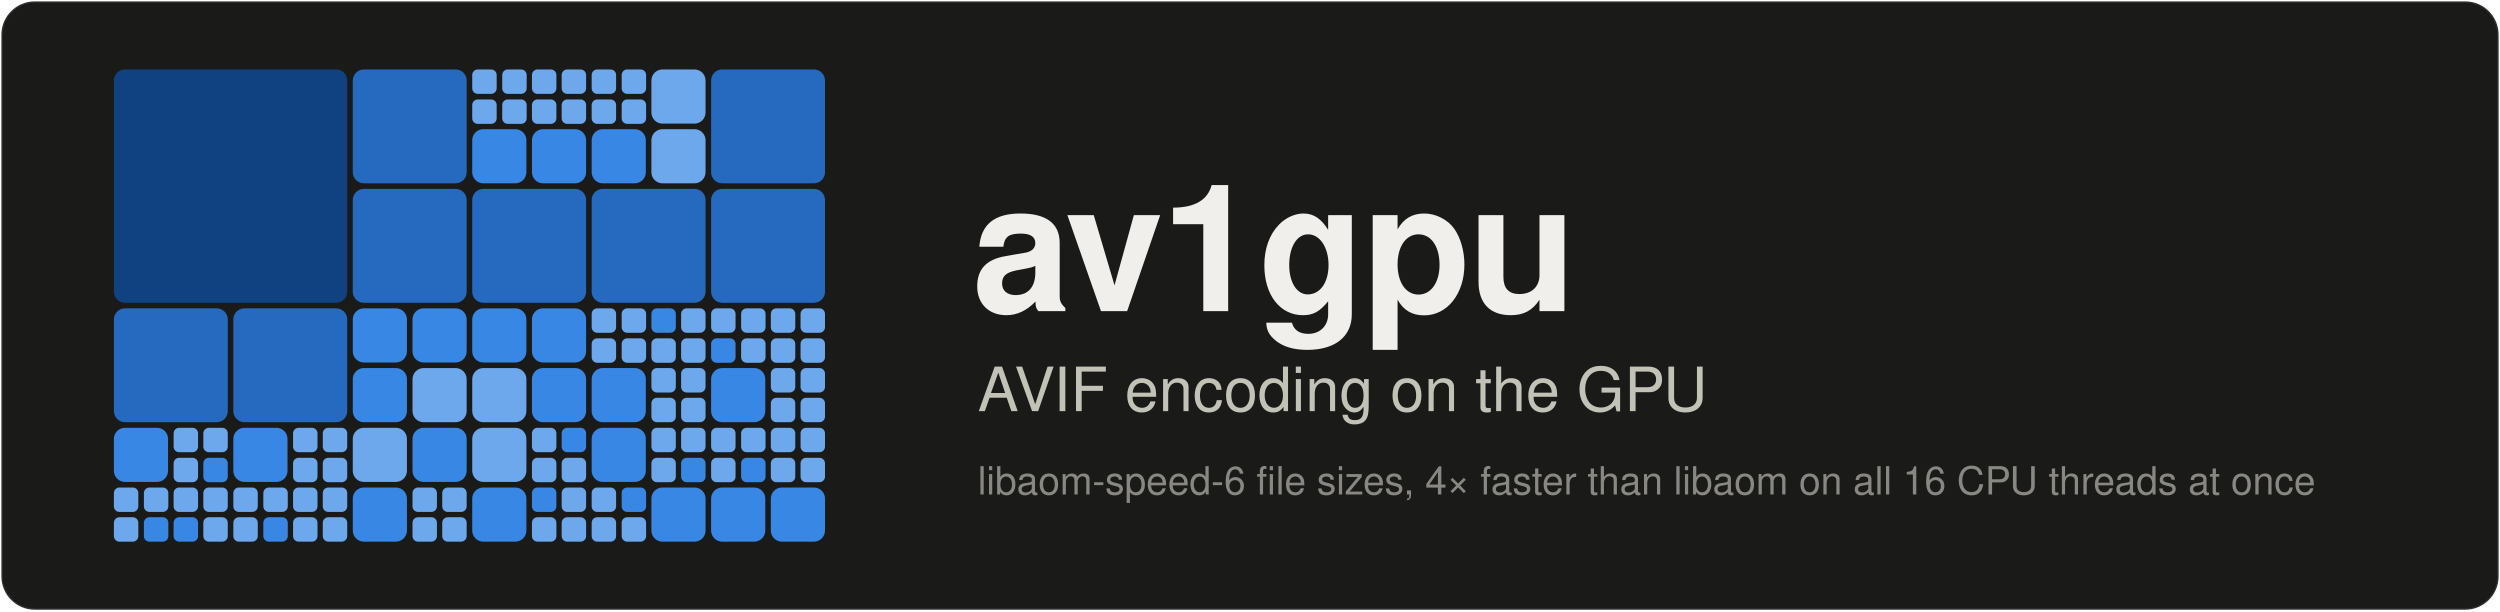
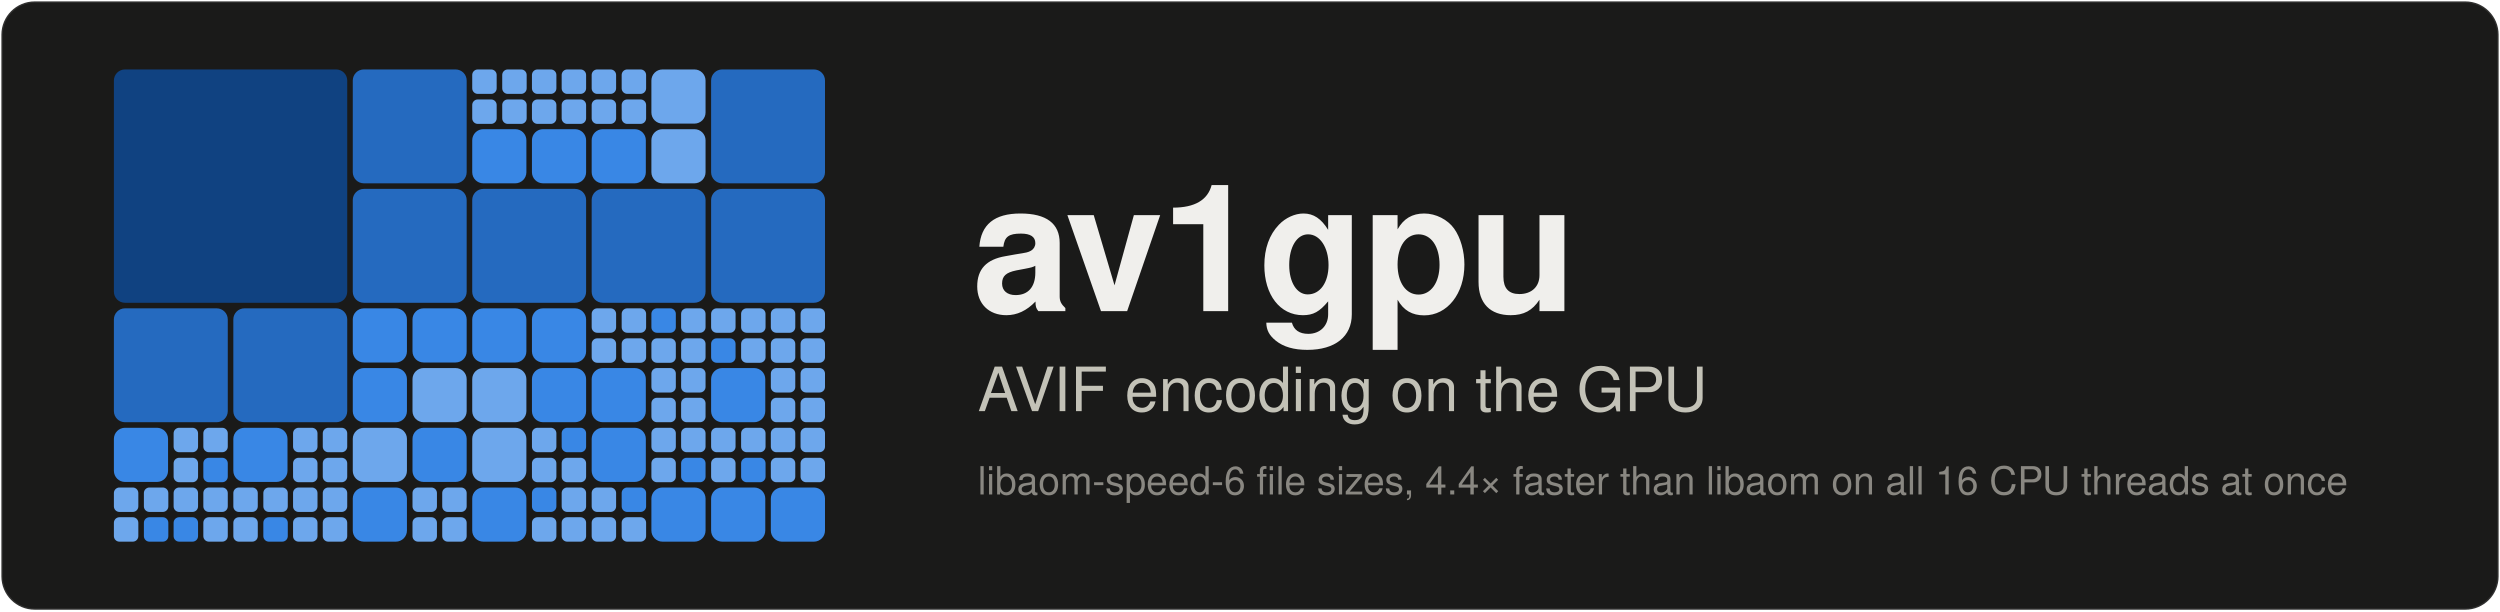
<svg xmlns="http://www.w3.org/2000/svg" width="900" height="220" viewBox="0 0 900 220" font-family="system-ui,-apple-system,'Segoe UI',Helvetica,Arial,sans-serif" role="img" aria-label="av1gpu: AVIF encoding on the GPU">
  <rect x="0.5" y="0.5" width="899" height="219" rx="12" fill="#1a1a19" stroke="rgba(255,255,255,0.10)" />
  <rect x="41.0" y="25.0" width="84.0" height="84.0" rx="4" fill="#104281" />
  <rect x="41.0" y="111.0" width="41.0" height="41.0" rx="4" fill="#256abf" />
  <rect x="84.0" y="111.0" width="41.0" height="41.0" rx="4" fill="#256abf" />
  <rect x="41.0" y="154.0" width="19.5" height="19.5" rx="4" fill="#3987e5" />
  <rect x="62.5" y="154.0" width="8.8" height="8.8" rx="2" fill="#6da7ec" />
  <rect x="73.2" y="154.0" width="8.8" height="8.8" rx="2" fill="#6da7ec" />
  <rect x="62.5" y="164.8" width="8.8" height="8.8" rx="2" fill="#6da7ec" />
  <rect x="73.2" y="164.8" width="8.8" height="8.8" rx="2" fill="#3987e5" />
  <rect x="41.0" y="175.5" width="8.8" height="8.8" rx="2" fill="#6da7ec" />
  <rect x="51.8" y="175.5" width="8.8" height="8.8" rx="2" fill="#6da7ec" />
  <rect x="41.0" y="186.2" width="8.8" height="8.8" rx="2" fill="#6da7ec" />
  <rect x="51.8" y="186.2" width="8.8" height="8.8" rx="2" fill="#3987e5" />
  <rect x="62.5" y="175.5" width="8.8" height="8.8" rx="2" fill="#6da7ec" />
  <rect x="73.2" y="175.5" width="8.8" height="8.8" rx="2" fill="#6da7ec" />
  <rect x="62.5" y="186.2" width="8.8" height="8.8" rx="2" fill="#3987e5" />
  <rect x="73.2" y="186.2" width="8.8" height="8.8" rx="2" fill="#6da7ec" />
  <rect x="84.0" y="154.0" width="19.5" height="19.5" rx="4" fill="#3987e5" />
  <rect x="105.5" y="154.0" width="8.8" height="8.8" rx="2" fill="#6da7ec" />
  <rect x="116.2" y="154.0" width="8.8" height="8.8" rx="2" fill="#6da7ec" />
  <rect x="105.5" y="164.8" width="8.8" height="8.8" rx="2" fill="#6da7ec" />
  <rect x="116.2" y="164.8" width="8.8" height="8.8" rx="2" fill="#6da7ec" />
  <rect x="84.0" y="175.5" width="8.8" height="8.8" rx="2" fill="#6da7ec" />
  <rect x="94.8" y="175.5" width="8.8" height="8.8" rx="2" fill="#6da7ec" />
  <rect x="84.0" y="186.2" width="8.8" height="8.8" rx="2" fill="#6da7ec" />
  <rect x="94.8" y="186.2" width="8.8" height="8.8" rx="2" fill="#3987e5" />
  <rect x="105.5" y="175.5" width="8.8" height="8.8" rx="2" fill="#6da7ec" />
  <rect x="116.2" y="175.5" width="8.8" height="8.8" rx="2" fill="#6da7ec" />
  <rect x="105.5" y="186.2" width="8.8" height="8.8" rx="2" fill="#6da7ec" />
  <rect x="116.2" y="186.2" width="8.8" height="8.8" rx="2" fill="#6da7ec" />
  <rect x="127.0" y="25.0" width="41.0" height="41.0" rx="4" fill="#256abf" />
  <rect x="170.0" y="25.0" width="8.8" height="8.8" rx="2" fill="#6da7ec" />
  <rect x="180.8" y="25.0" width="8.8" height="8.8" rx="2" fill="#6da7ec" />
  <rect x="170.0" y="35.8" width="8.8" height="8.8" rx="2" fill="#6da7ec" />
  <rect x="180.8" y="35.8" width="8.8" height="8.8" rx="2" fill="#6da7ec" />
  <rect x="191.5" y="25.0" width="8.8" height="8.8" rx="2" fill="#6da7ec" />
  <rect x="202.2" y="25.0" width="8.8" height="8.8" rx="2" fill="#6da7ec" />
  <rect x="191.5" y="35.8" width="8.8" height="8.8" rx="2" fill="#6da7ec" />
  <rect x="202.2" y="35.8" width="8.8" height="8.8" rx="2" fill="#6da7ec" />
  <rect x="170.0" y="46.5" width="19.5" height="19.5" rx="4" fill="#3987e5" />
  <rect x="191.5" y="46.5" width="19.5" height="19.5" rx="4" fill="#3987e5" />
  <rect x="127.0" y="68.0" width="41.0" height="41.0" rx="4" fill="#256abf" />
  <rect x="170.0" y="68.0" width="41.0" height="41.0" rx="4" fill="#256abf" />
  <rect x="127.0" y="111.0" width="19.5" height="19.5" rx="4" fill="#3987e5" />
  <rect x="148.5" y="111.0" width="19.5" height="19.5" rx="4" fill="#3987e5" />
  <rect x="127.0" y="132.5" width="19.5" height="19.5" rx="4" fill="#3987e5" />
  <rect x="148.5" y="132.5" width="19.5" height="19.5" rx="4" fill="#6da7ec" />
  <rect x="170.0" y="111.0" width="19.5" height="19.5" rx="4" fill="#3987e5" />
  <rect x="191.5" y="111.0" width="19.5" height="19.5" rx="4" fill="#3987e5" />
  <rect x="170.0" y="132.5" width="19.5" height="19.5" rx="4" fill="#6da7ec" />
  <rect x="191.5" y="132.5" width="19.5" height="19.5" rx="4" fill="#3987e5" />
  <rect x="127.0" y="154.0" width="19.5" height="19.5" rx="4" fill="#6da7ec" />
  <rect x="148.5" y="154.0" width="19.5" height="19.5" rx="4" fill="#3987e5" />
  <rect x="127.0" y="175.5" width="19.5" height="19.5" rx="4" fill="#3987e5" />
  <rect x="148.5" y="175.5" width="8.8" height="8.8" rx="2" fill="#6da7ec" />
  <rect x="159.2" y="175.5" width="8.8" height="8.8" rx="2" fill="#6da7ec" />
  <rect x="148.5" y="186.2" width="8.8" height="8.8" rx="2" fill="#6da7ec" />
  <rect x="159.2" y="186.2" width="8.8" height="8.8" rx="2" fill="#6da7ec" />
  <rect x="170.0" y="154.0" width="19.5" height="19.5" rx="4" fill="#6da7ec" />
  <rect x="191.5" y="154.0" width="8.8" height="8.8" rx="2" fill="#6da7ec" />
  <rect x="202.2" y="154.0" width="8.8" height="8.8" rx="2" fill="#3987e5" />
  <rect x="191.5" y="164.8" width="8.8" height="8.8" rx="2" fill="#6da7ec" />
  <rect x="202.2" y="164.8" width="8.8" height="8.8" rx="2" fill="#6da7ec" />
  <rect x="170.0" y="175.5" width="19.5" height="19.5" rx="4" fill="#3987e5" />
  <rect x="191.5" y="175.5" width="8.8" height="8.8" rx="2" fill="#3987e5" />
  <rect x="202.2" y="175.5" width="8.8" height="8.8" rx="2" fill="#6da7ec" />
  <rect x="191.5" y="186.2" width="8.8" height="8.8" rx="2" fill="#6da7ec" />
  <rect x="202.2" y="186.2" width="8.8" height="8.8" rx="2" fill="#6da7ec" />
  <rect x="213.0" y="25.0" width="8.8" height="8.8" rx="2" fill="#6da7ec" />
  <rect x="223.8" y="25.0" width="8.8" height="8.8" rx="2" fill="#6da7ec" />
  <rect x="213.0" y="35.8" width="8.8" height="8.8" rx="2" fill="#6da7ec" />
  <rect x="223.8" y="35.8" width="8.8" height="8.8" rx="2" fill="#6da7ec" />
  <rect x="234.5" y="25.0" width="19.5" height="19.5" rx="4" fill="#6da7ec" />
  <rect x="213.0" y="46.5" width="19.5" height="19.5" rx="4" fill="#3987e5" />
  <rect x="234.5" y="46.5" width="19.5" height="19.5" rx="4" fill="#6da7ec" />
  <rect x="256.0" y="25.0" width="41.0" height="41.0" rx="4" fill="#256abf" />
  <rect x="213.0" y="68.0" width="41.0" height="41.0" rx="4" fill="#256abf" />
  <rect x="256.0" y="68.0" width="41.0" height="41.0" rx="4" fill="#256abf" />
  <rect x="213.0" y="111.0" width="8.8" height="8.8" rx="2" fill="#6da7ec" />
  <rect x="223.8" y="111.0" width="8.8" height="8.8" rx="2" fill="#6da7ec" />
  <rect x="213.0" y="121.8" width="8.8" height="8.8" rx="2" fill="#6da7ec" />
  <rect x="223.8" y="121.8" width="8.8" height="8.8" rx="2" fill="#6da7ec" />
  <rect x="234.5" y="111.0" width="8.8" height="8.8" rx="2" fill="#3987e5" />
  <rect x="245.2" y="111.0" width="8.8" height="8.8" rx="2" fill="#6da7ec" />
  <rect x="234.5" y="121.8" width="8.8" height="8.8" rx="2" fill="#6da7ec" />
  <rect x="245.2" y="121.8" width="8.8" height="8.8" rx="2" fill="#6da7ec" />
  <rect x="213.0" y="132.5" width="19.5" height="19.5" rx="4" fill="#3987e5" />
  <rect x="234.5" y="132.5" width="8.8" height="8.8" rx="2" fill="#6da7ec" />
  <rect x="245.2" y="132.5" width="8.8" height="8.8" rx="2" fill="#6da7ec" />
  <rect x="234.5" y="143.2" width="8.8" height="8.8" rx="2" fill="#6da7ec" />
  <rect x="245.2" y="143.2" width="8.8" height="8.8" rx="2" fill="#6da7ec" />
  <rect x="256.0" y="111.0" width="8.8" height="8.8" rx="2" fill="#6da7ec" />
  <rect x="266.8" y="111.0" width="8.8" height="8.8" rx="2" fill="#6da7ec" />
  <rect x="256.0" y="121.8" width="8.8" height="8.8" rx="2" fill="#3987e5" />
  <rect x="266.8" y="121.8" width="8.8" height="8.8" rx="2" fill="#6da7ec" />
  <rect x="277.5" y="111.0" width="8.8" height="8.8" rx="2" fill="#6da7ec" />
  <rect x="288.2" y="111.0" width="8.8" height="8.8" rx="2" fill="#6da7ec" />
  <rect x="277.5" y="121.8" width="8.8" height="8.8" rx="2" fill="#6da7ec" />
  <rect x="288.2" y="121.8" width="8.8" height="8.8" rx="2" fill="#6da7ec" />
  <rect x="256.0" y="132.5" width="19.5" height="19.5" rx="4" fill="#3987e5" />
  <rect x="277.5" y="132.5" width="8.8" height="8.8" rx="2" fill="#6da7ec" />
  <rect x="288.2" y="132.5" width="8.8" height="8.8" rx="2" fill="#6da7ec" />
  <rect x="277.5" y="143.2" width="8.8" height="8.8" rx="2" fill="#6da7ec" />
  <rect x="288.2" y="143.2" width="8.8" height="8.8" rx="2" fill="#6da7ec" />
  <rect x="213.0" y="154.0" width="19.5" height="19.5" rx="4" fill="#3987e5" />
  <rect x="234.5" y="154.0" width="8.8" height="8.8" rx="2" fill="#6da7ec" />
  <rect x="245.2" y="154.0" width="8.8" height="8.8" rx="2" fill="#6da7ec" />
  <rect x="234.5" y="164.8" width="8.8" height="8.8" rx="2" fill="#6da7ec" />
  <rect x="245.2" y="164.8" width="8.8" height="8.8" rx="2" fill="#3987e5" />
  <rect x="213.0" y="175.5" width="8.8" height="8.8" rx="2" fill="#6da7ec" />
  <rect x="223.8" y="175.5" width="8.8" height="8.8" rx="2" fill="#3987e5" />
  <rect x="213.0" y="186.2" width="8.8" height="8.8" rx="2" fill="#6da7ec" />
  <rect x="223.8" y="186.2" width="8.8" height="8.8" rx="2" fill="#6da7ec" />
  <rect x="234.5" y="175.5" width="19.5" height="19.5" rx="4" fill="#3987e5" />
  <rect x="256.0" y="154.0" width="8.8" height="8.8" rx="2" fill="#6da7ec" />
  <rect x="266.8" y="154.0" width="8.8" height="8.8" rx="2" fill="#6da7ec" />
  <rect x="256.0" y="164.8" width="8.8" height="8.8" rx="2" fill="#6da7ec" />
  <rect x="266.8" y="164.8" width="8.8" height="8.8" rx="2" fill="#3987e5" />
  <rect x="277.5" y="154.0" width="8.8" height="8.8" rx="2" fill="#6da7ec" />
  <rect x="288.2" y="154.0" width="8.8" height="8.8" rx="2" fill="#6da7ec" />
  <rect x="277.5" y="164.8" width="8.8" height="8.8" rx="2" fill="#6da7ec" />
  <rect x="288.2" y="164.8" width="8.8" height="8.8" rx="2" fill="#6da7ec" />
  <rect x="256.0" y="175.5" width="19.5" height="19.5" rx="4" fill="#3987e5" />
  <rect x="277.5" y="175.5" width="19.5" height="19.5" rx="4" fill="#3987e5" />
  <text x="350" y="112" font-size="64" font-weight="700" fill="#f0efec" letter-spacing="-1">av1gpu</text>
  <text x="352.0" y="148.0" font-size="22" fill="#c3c2b7" text-anchor="start" font-weight="400">AVIF encoding on the GPU</text>
-   <text x="352.0" y="178.0" font-size="14" fill="#898781" text-anchor="start" font-weight="400">libaom-speed-6 file sizes, 4× faster than libaom on all 16 CPU threads at once</text>
+   <text x="352.0" y="178.0" font-size="14" fill="#898781" text-anchor="start" font-weight="400">libaom-speed-6 file sizes, 4.4× faster than libaom on all 16 CPU threads at once</text>
</svg>
